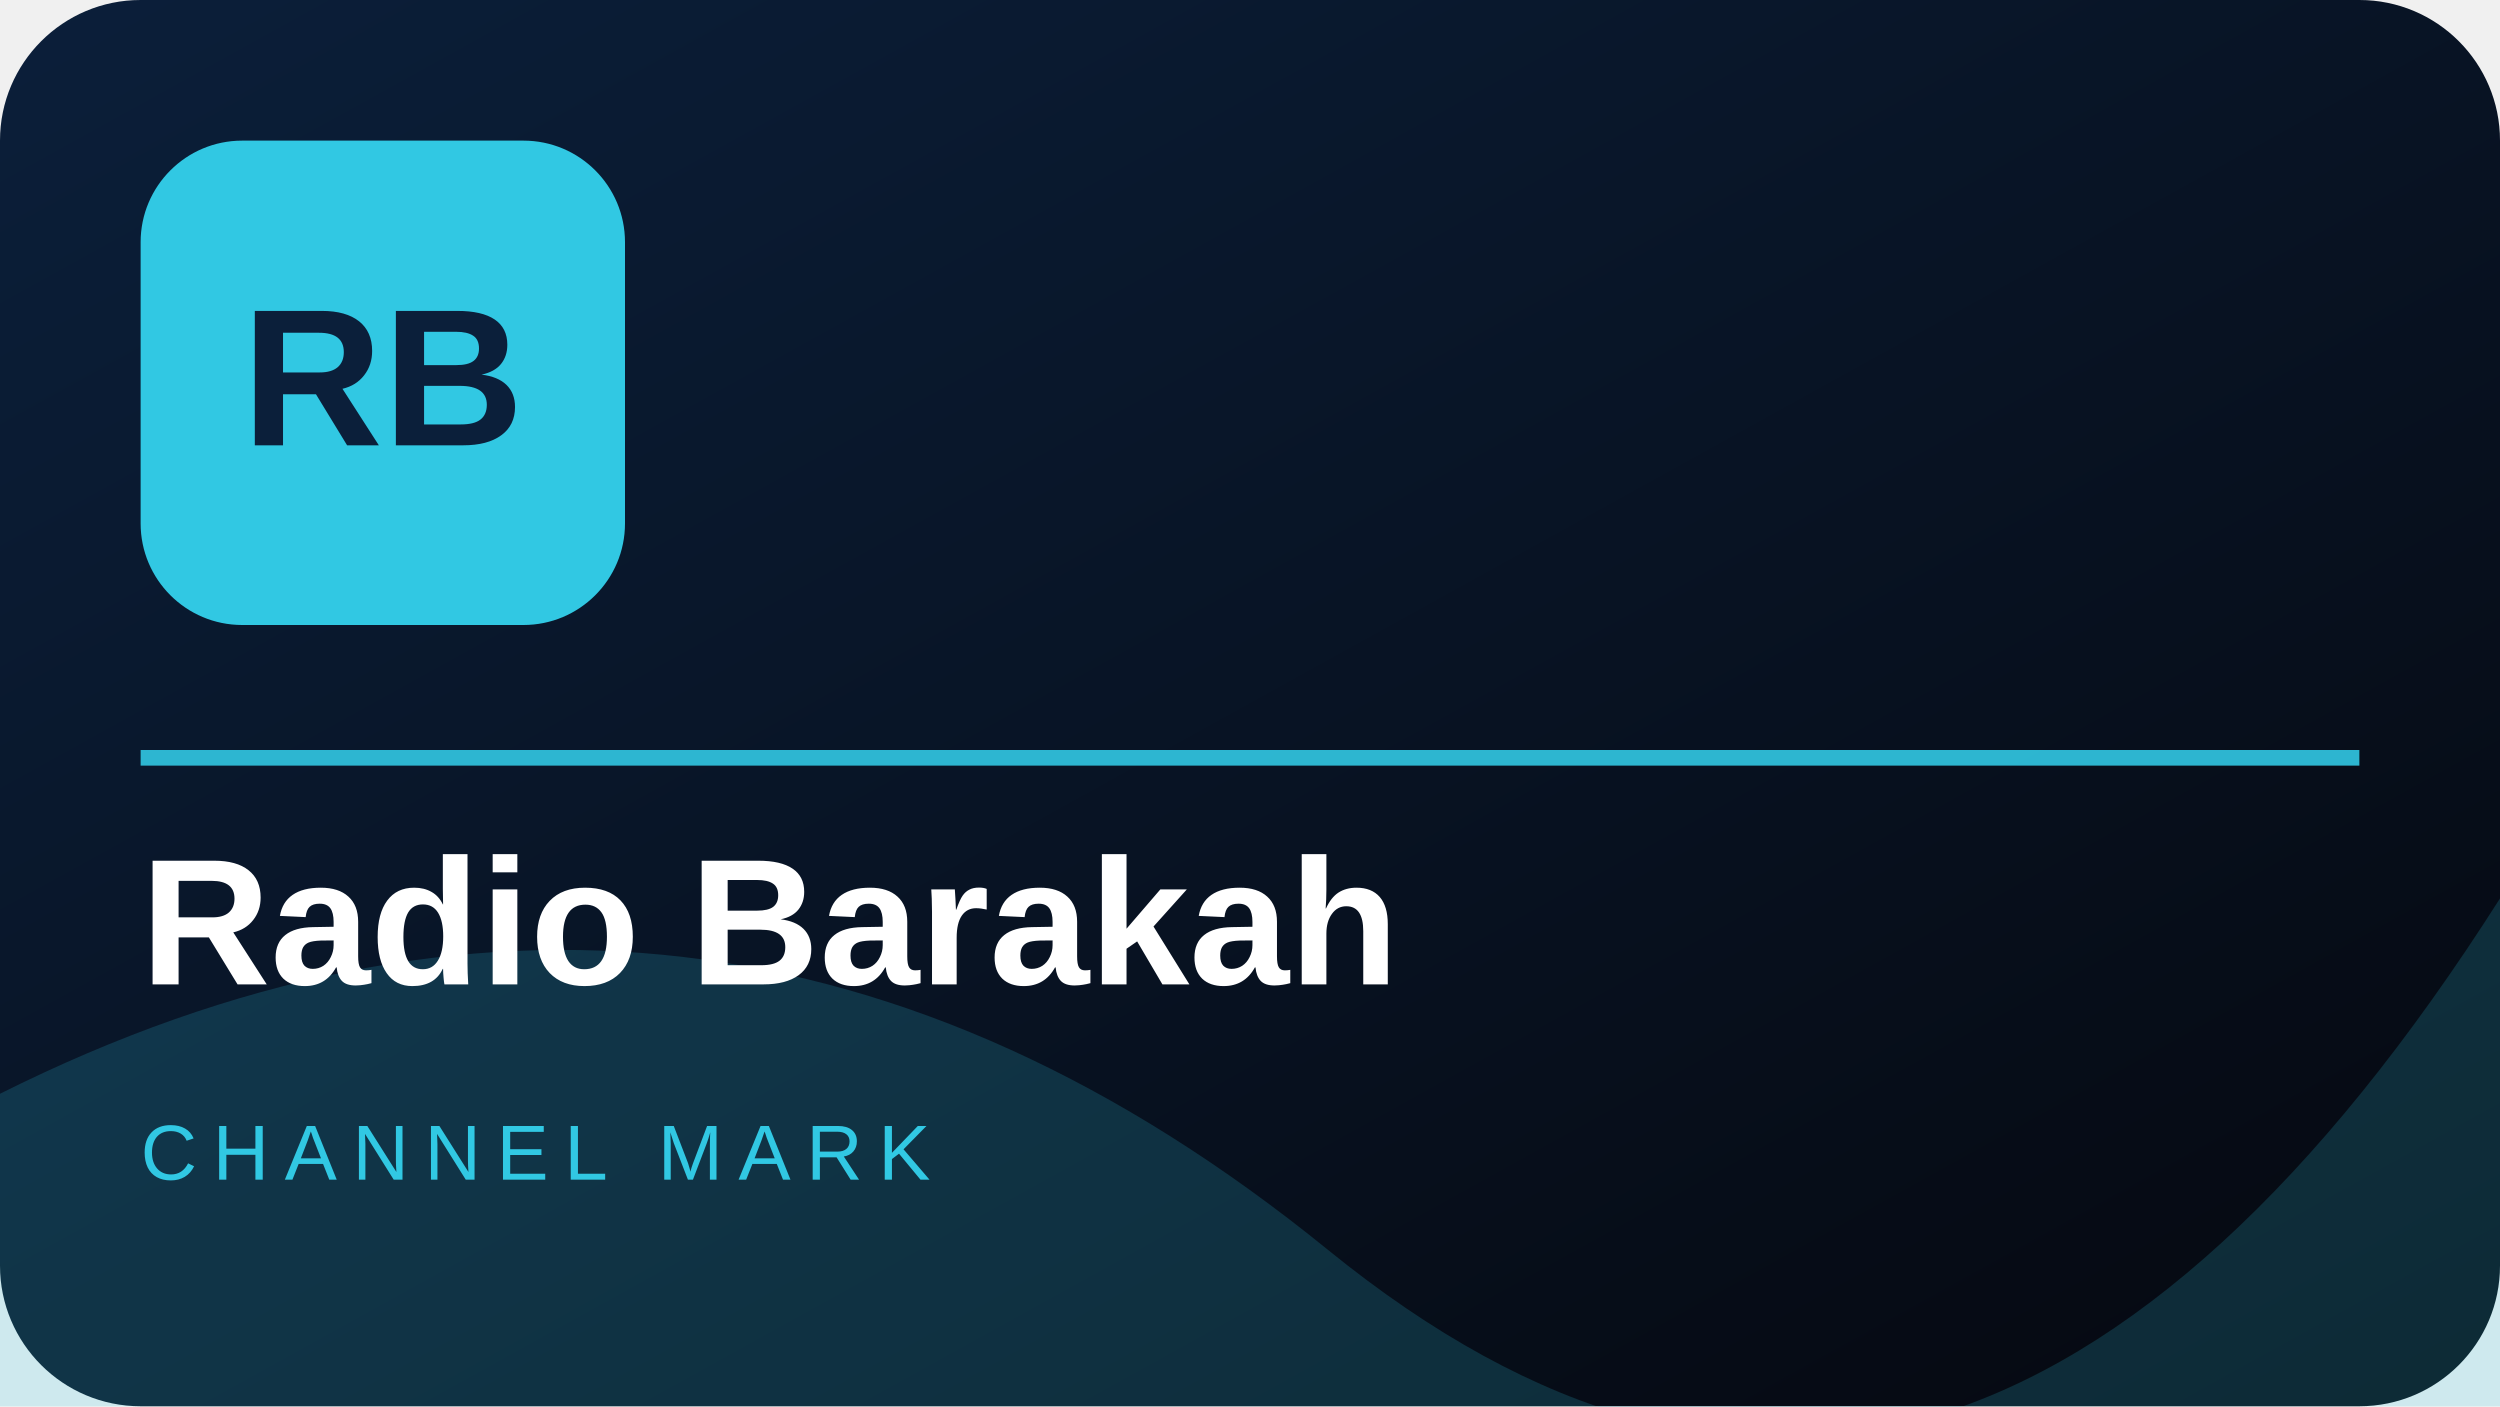
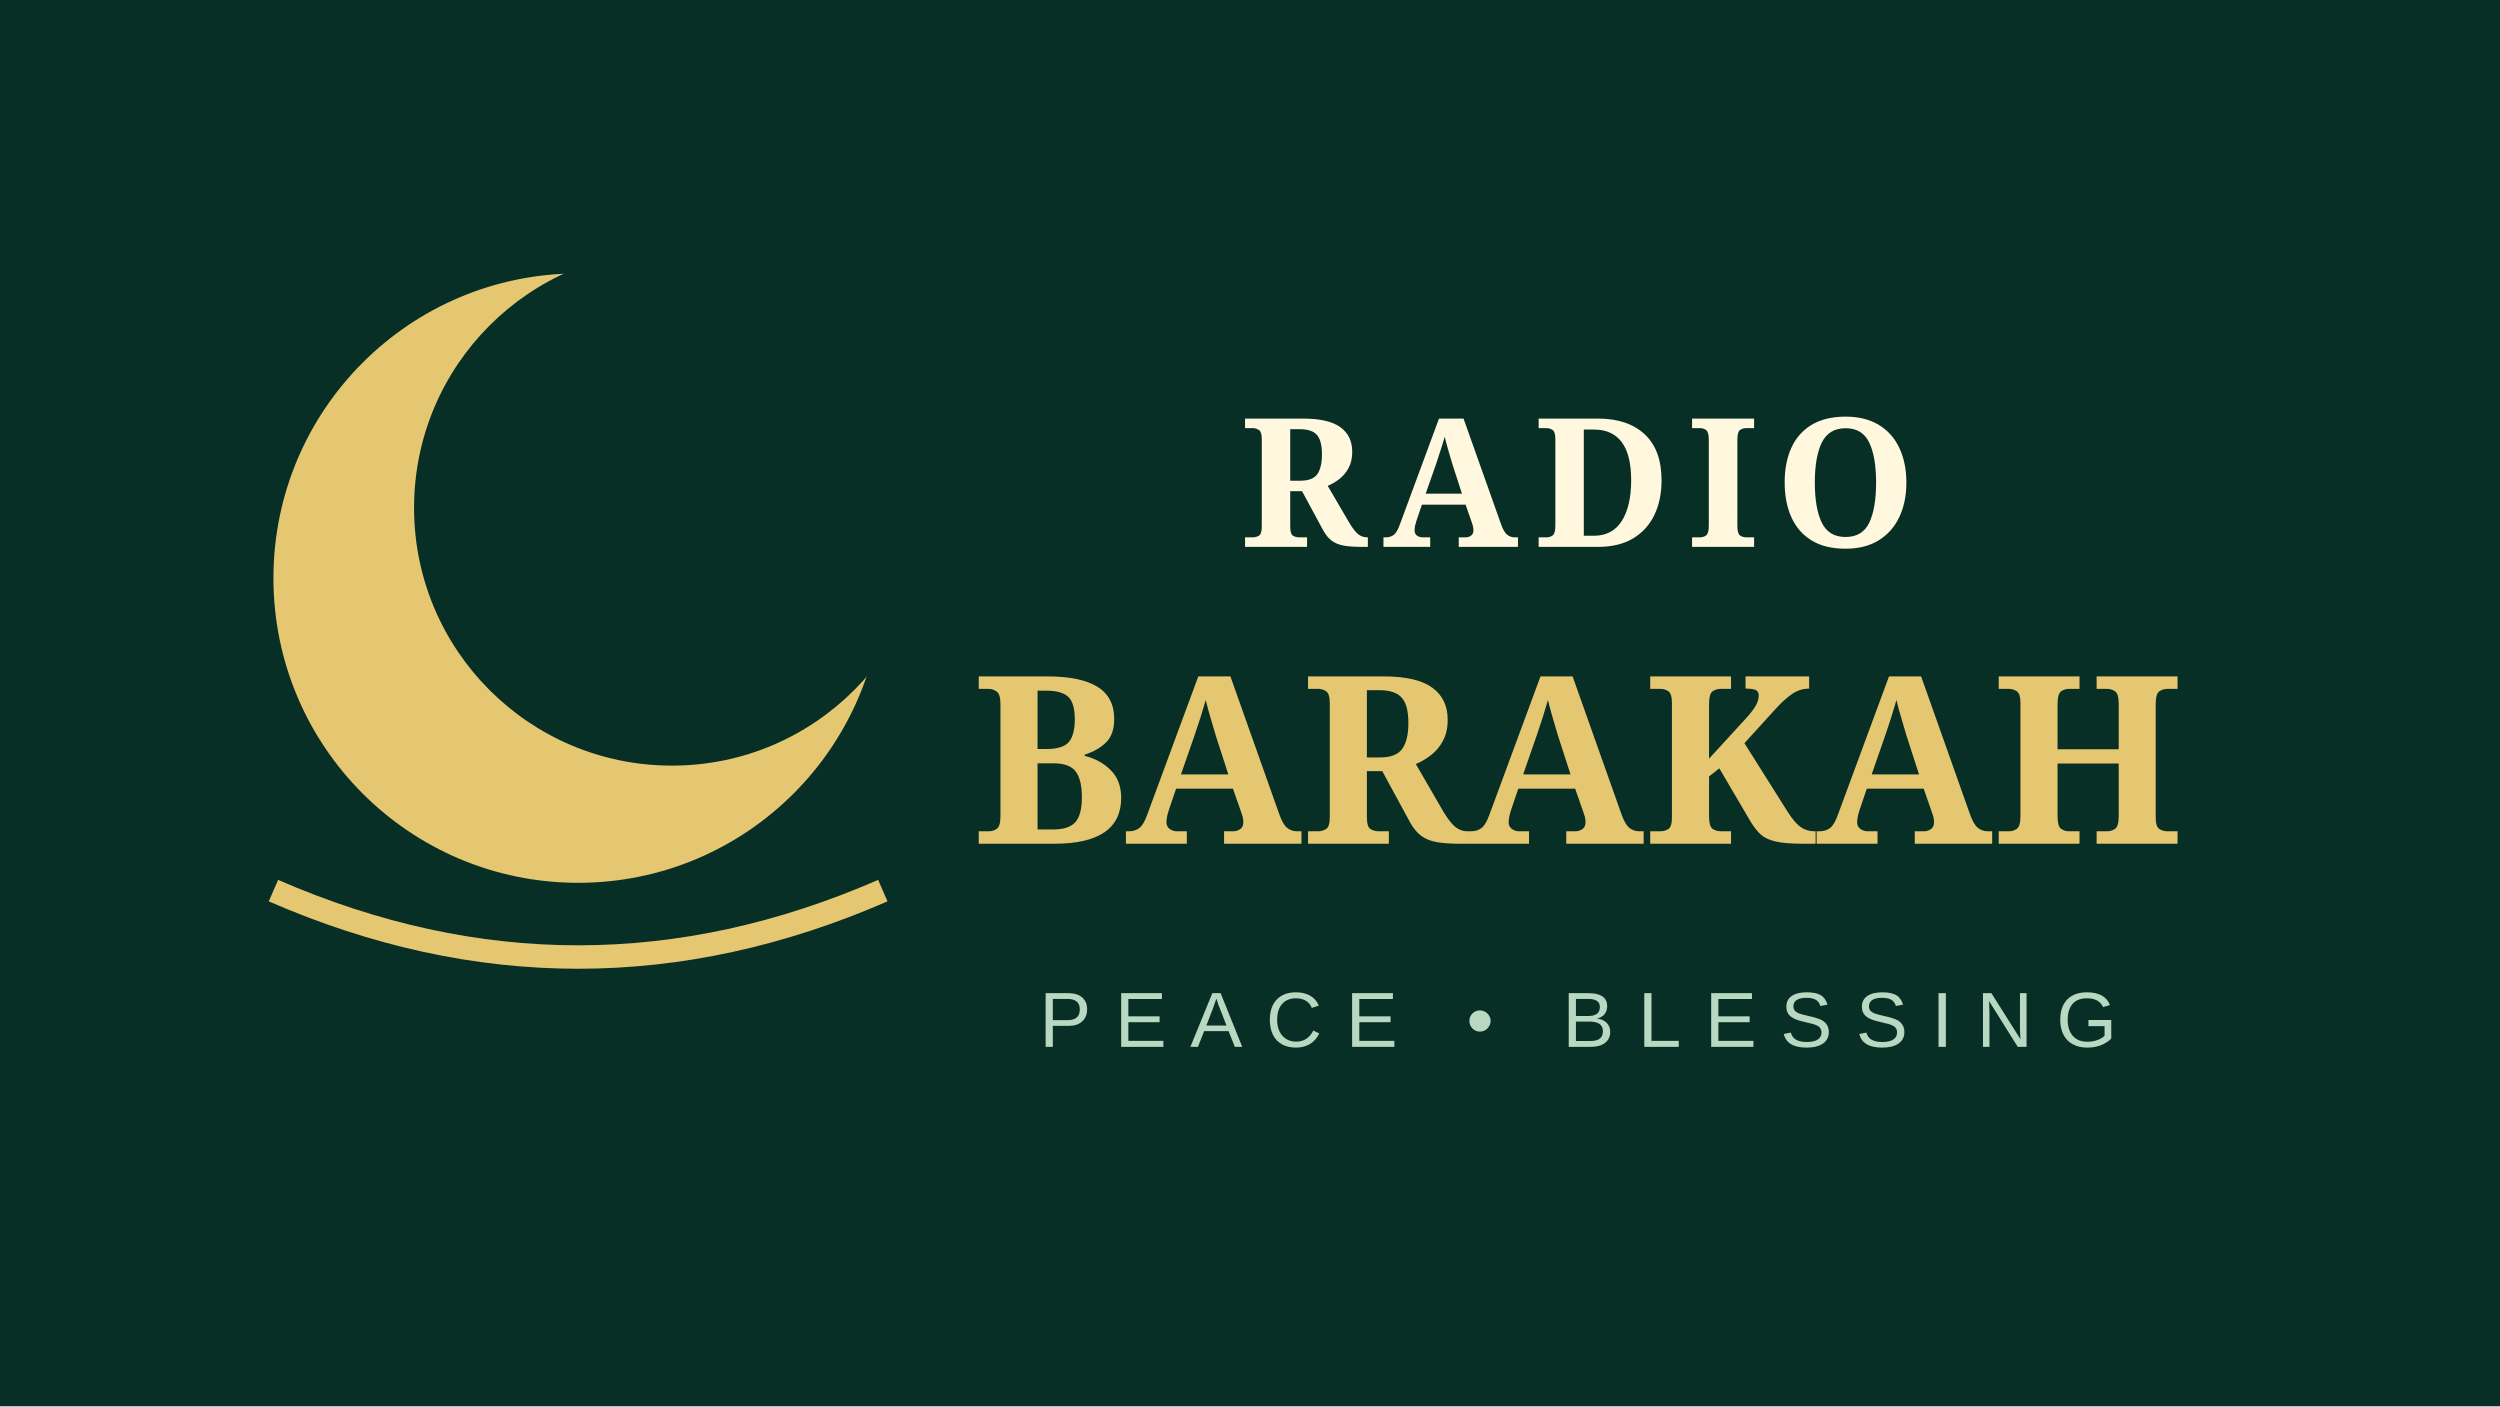
<svg xmlns="http://www.w3.org/2000/svg" width="320" height="180" viewBox="0 0 320 180" role="img" aria-label="Radio Barakah logo">
-   <defs>
-     <linearGradient id="g" x1="0" y1="0" x2="1" y2="1">
-       <stop offset="0" stop-color="#0b1f3a" />
-       <stop offset="1" stop-color="#05080f" />
-     </linearGradient>
-   </defs>
-   <rect width="320" height="180" rx="18" fill="url(#g)" />
-   <path d="M0 140 Q90 95 170 160 T320 115 V180 H0Z" fill="#31c8e3" opacity=".18" />
-   <rect x="18" y="18" width="62" height="62" rx="13" fill="#31c8e3" />
-   <text x="49" y="57" font-family="Arial,Helvetica,sans-serif" font-size="25" font-weight="800" text-anchor="middle" fill="#0b1f3a">RB</text>
-   <rect x="18" y="96" width="284" height="2" fill="#31c8e3" opacity=".9" />
-   <text x="18" y="126" font-family="Arial,Helvetica,sans-serif" font-size="23" font-weight="700" fill="#ffffff">Radio Barakah</text>
-   <text x="18" y="151" font-family="Arial,Helvetica,sans-serif" font-size="10" letter-spacing="2" fill="#31c8e3">CHANNEL MARK</text>
+   <rect width="320" height="180" fill="#072f25" />
+   <circle cx="74" cy="74" r="39" fill="#e5c771" />
+   <circle cx="86" cy="65" r="33" fill="#072f25" />
+   <path d="M35 114Q74 131 113 114" fill="none" stroke="#e5c771" stroke-width="3" />
+   <text x="202" y="70" fill="#fff7de" font-family="Georgia,serif" font-size="23" font-weight="700" text-anchor="middle" letter-spacing="2">RADIO</text>
+   <text x="202" y="108" fill="#e5c771" font-family="Georgia,serif" font-size="30" font-weight="700" text-anchor="middle">BARAKAH</text>
+   <text x="202" y="134" fill="#b8d8c1" font-family="Arial,sans-serif" font-size="10" text-anchor="middle" letter-spacing="3">PEACE • BLESSING</text>
</svg>
